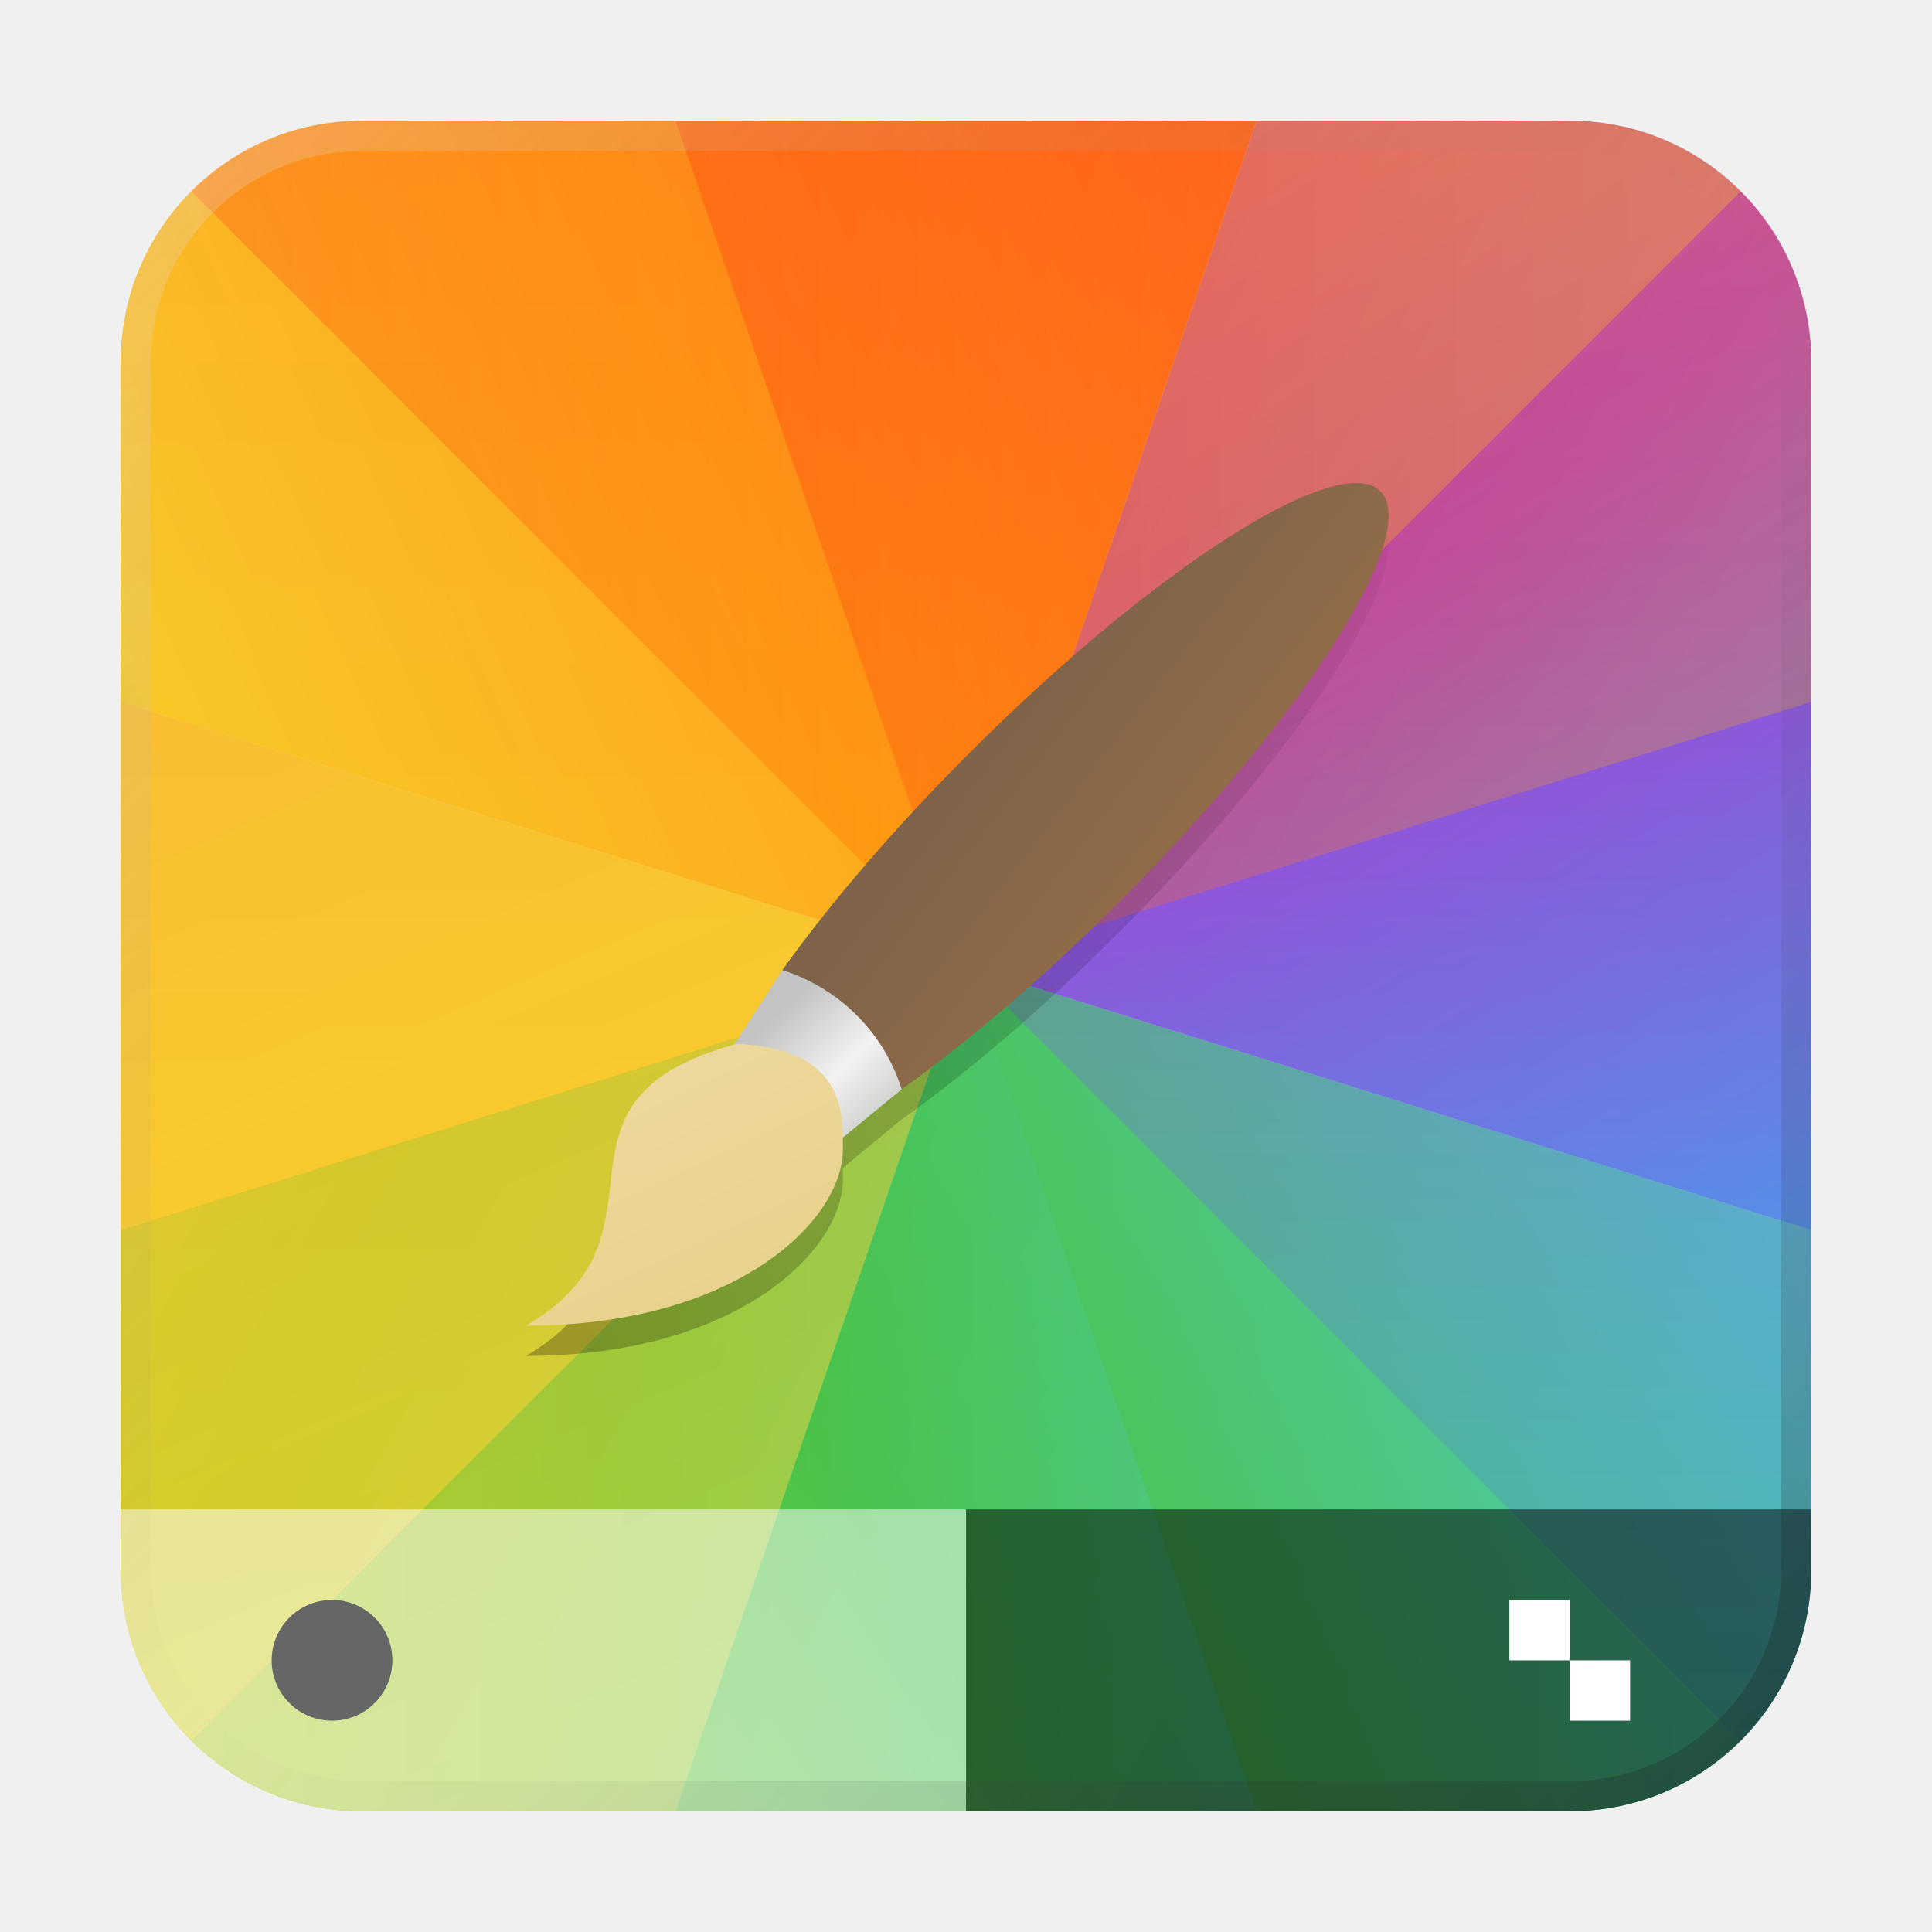
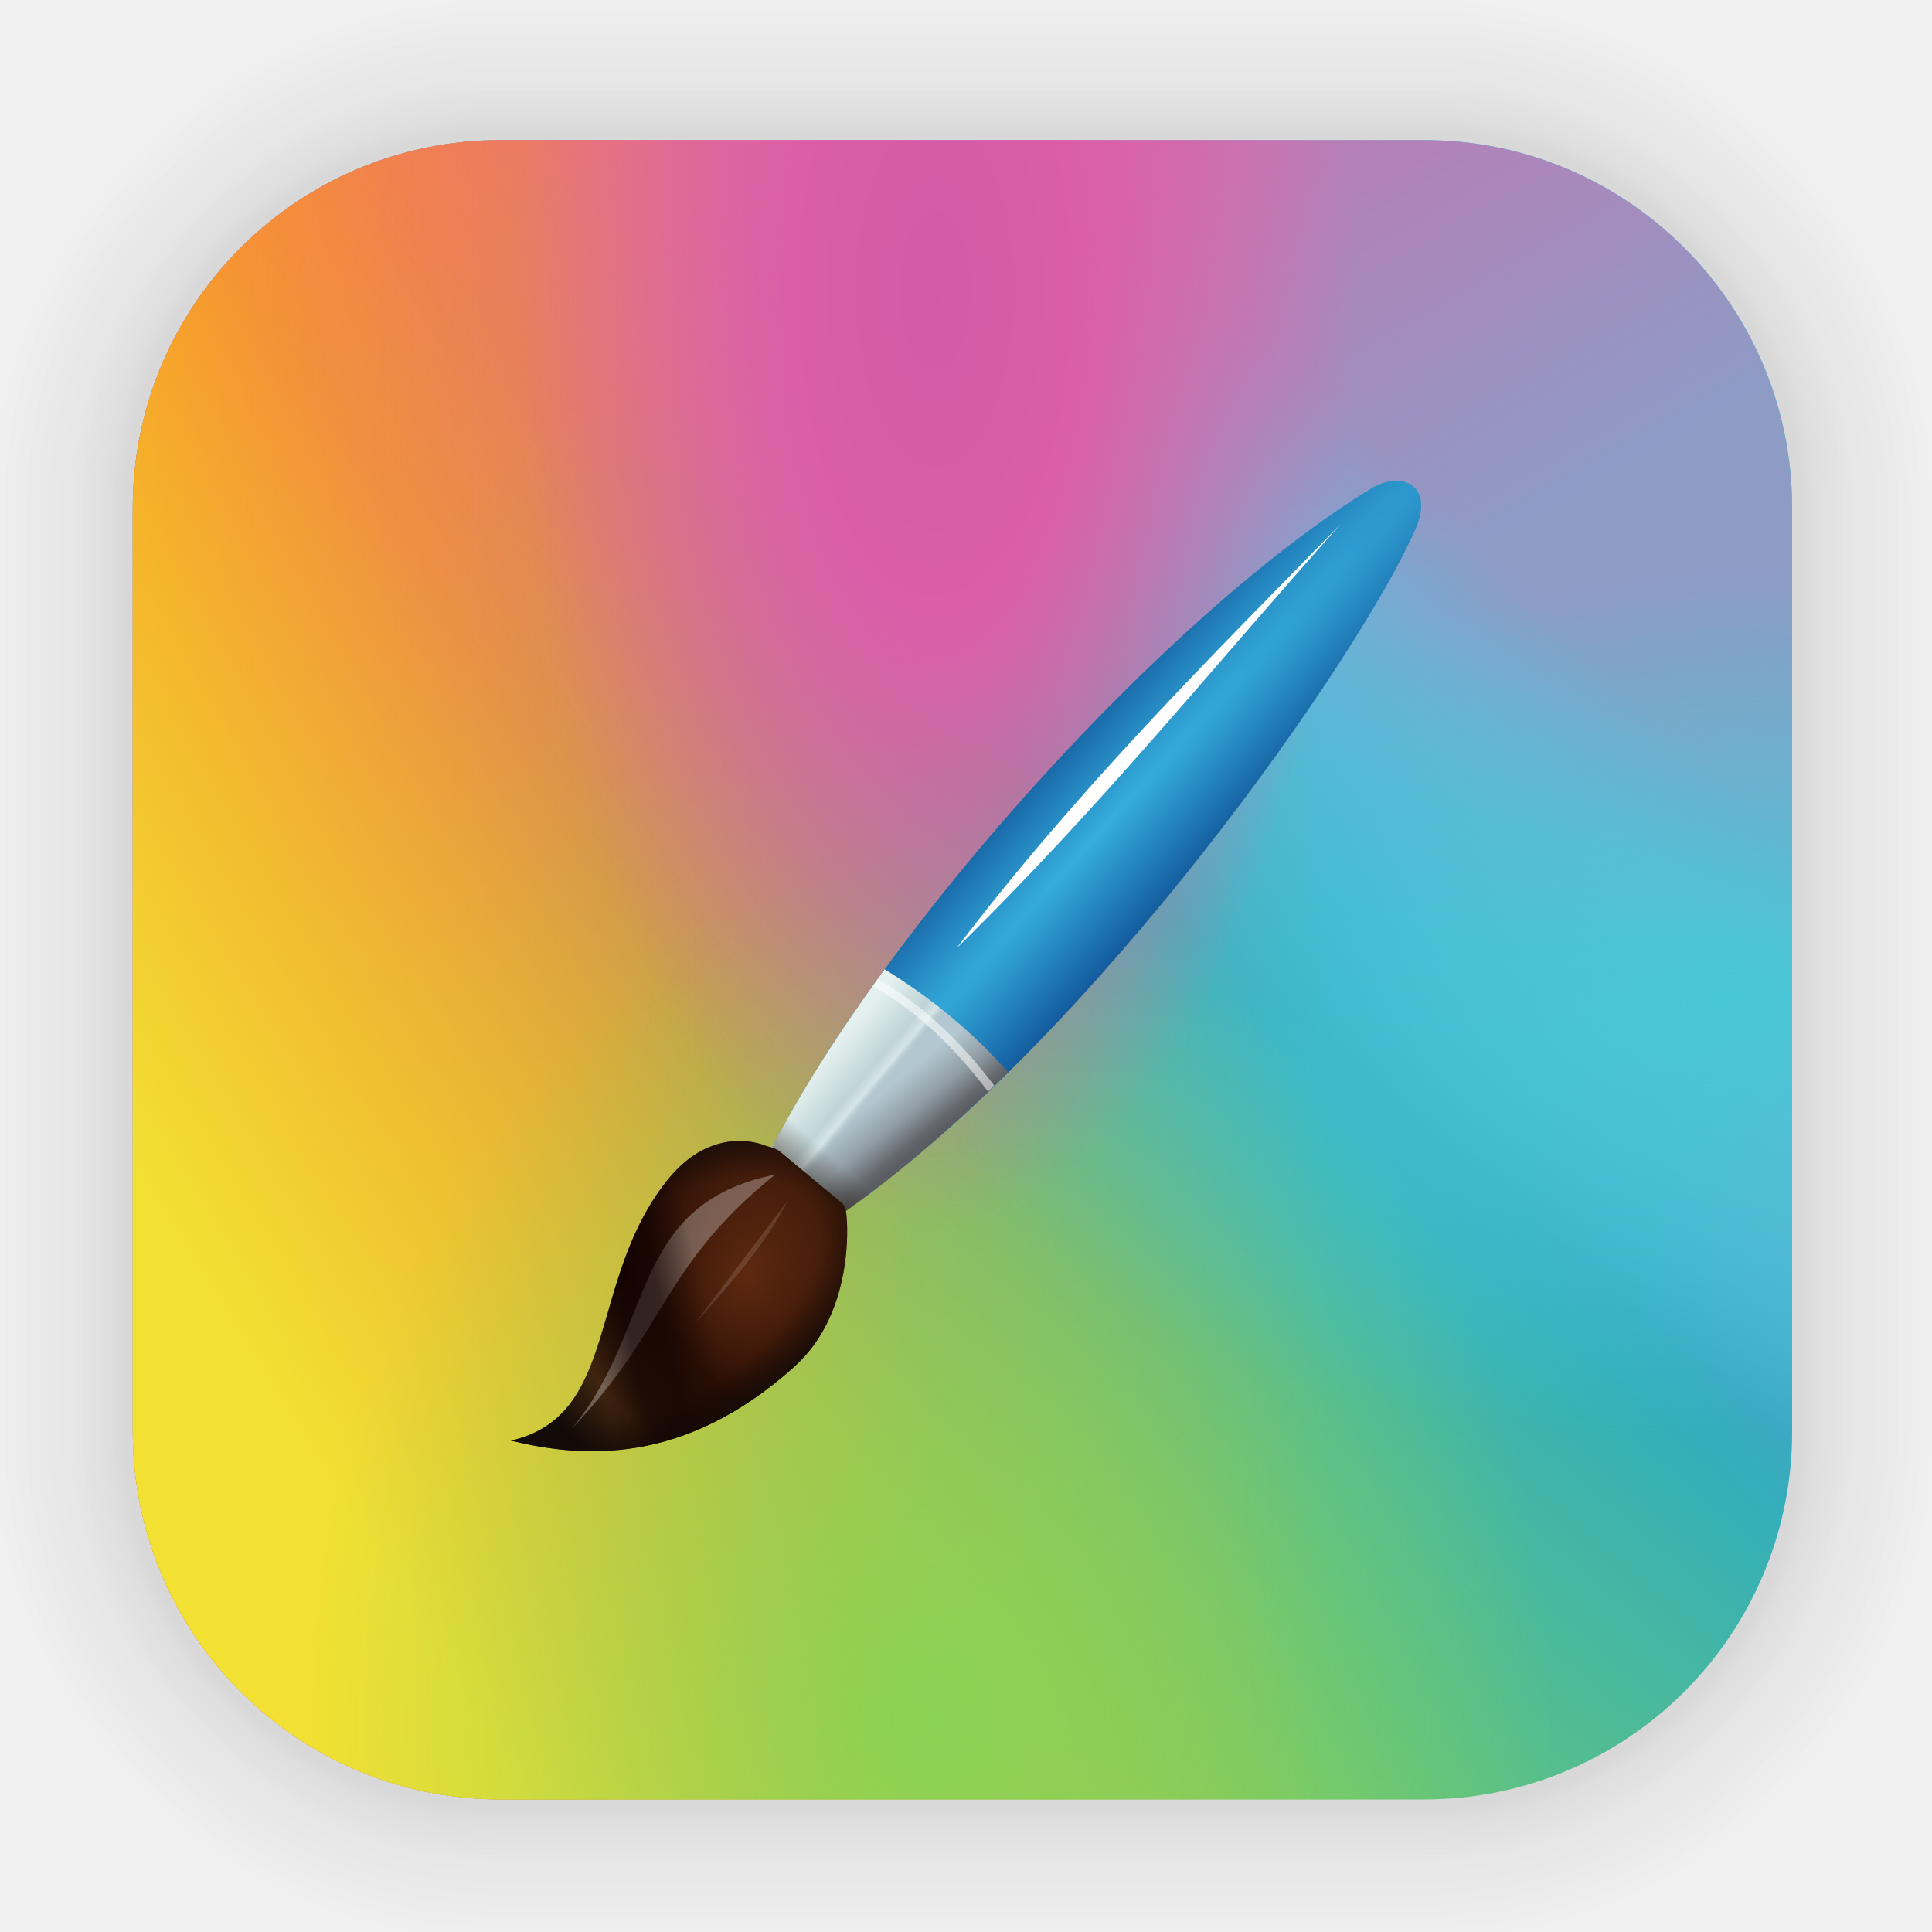
- <svg xmlns="http://www.w3.org/2000/svg" xmlns:xlink="http://www.w3.org/1999/xlink" width="64" height="64" viewBox="0 0 16.933 16.933" version="1.1" id="svg5">
-   <defs id="defs2">
-     <linearGradient id="linearGradient26036">
-       <stop style="stop-color:#000000;stop-opacity:1;" offset="0" id="stop26032" />
-       <stop style="stop-color:#000000;stop-opacity:0;" offset="1" id="stop26034" />
+ <svg xmlns="http://www.w3.org/2000/svg" xmlns:xlink="http://www.w3.org/1999/xlink" width="128" height="128" viewBox="0 0 33.867 33.867" version="1.1" id="svg1716">
+   <defs id="defs1710">
+     <linearGradient gradientUnits="userSpaceOnUse" y2="17.062" x2="31.484" y1="30.456" x1="19.978" id="linearGradient1302" xlink:href="#linearGradient1300" gradientTransform="translate(-0.06864888,-0.0629348)" />
+     <linearGradient id="linearGradient1300">
+       <stop id="stop1296" offset="0" style="stop-color:#6ec96e;stop-opacity:1" />
+       <stop style="stop-color:#2dacc2;stop-opacity:1" offset="0.645" id="stop1308" />
+       <stop id="stop1298" offset="1" style="stop-color:#21e5ff;stop-opacity:1" />
    </linearGradient>
-     <linearGradient id="linearGradient25649">
-       <stop style="stop-color:#745f4b;stop-opacity:1;" offset="0" id="stop25645" />
-       <stop style="stop-color:#ad7845;stop-opacity:1" offset="1" id="stop25647" />
+     <linearGradient gradientUnits="userSpaceOnUse" y2="17.276" x2="23.434" y1="17.062" x1="2.396" id="linearGradient1318" xlink:href="#linearGradient1316" gradientTransform="translate(-0.06864888,-0.0629348)" />
+     <linearGradient id="linearGradient1316">
+       <stop id="stop1312" offset="0" style="stop-color:#f58832;stop-opacity:1;" />
+       <stop id="stop1314" offset="1" style="stop-color:#f58832;stop-opacity:0" />
    </linearGradient>
-     <linearGradient id="linearGradient24055">
-       <stop style="stop-color:#c3c3c3;stop-opacity:1;" offset="0" id="stop24051" />
-       <stop style="stop-color:#f2f2f2;stop-opacity:1" offset="0.5" id="stop24093" />
-       <stop style="stop-color:#c3c3c3;stop-opacity:0.995" offset="1" id="stop24053" />
+     <linearGradient gradientUnits="userSpaceOnUse" y2="15.939" x2="19.999" y1="9.644" x1="26.084" id="linearGradient1340" xlink:href="#linearGradient1338" gradientTransform="translate(-0.06864888,-0.0629348)" />
+     <linearGradient id="linearGradient1338">
+       <stop id="stop1334" offset="0" style="stop-color:#8e9bc5;stop-opacity:1;" />
+       <stop id="stop1336" offset="1" style="stop-color:#8e9bc5;stop-opacity:0;" />
    </linearGradient>
-     <linearGradient id="linearGradient23795">
-       <stop style="stop-color:#e7ce82;stop-opacity:1;" offset="0" id="stop23791" />
-       <stop style="stop-color:#efdda9;stop-opacity:1" offset="1" id="stop23793" />
+     <linearGradient gradientUnits="userSpaceOnUse" y2="15.233" x2="16.186" y1="1.544" x1="8.362" id="linearGradient1728" xlink:href="#linearGradient1726" gradientTransform="translate(-0.06864888,-0.0629348)" />
+     <linearGradient id="linearGradient1726">
+       <stop id="stop1722" offset="0" style="stop-color:#e45fa8;stop-opacity:1;" />
+       <stop id="stop1724" offset="1" style="stop-color:#e45fa8;stop-opacity:0;" />
    </linearGradient>
-     <linearGradient id="linearGradient12750">
-       <stop style="stop-color:#f5e224;stop-opacity:1;" offset="0" id="stop12746" />
-       <stop style="stop-color:#fbaf38;stop-opacity:1" offset="1" id="stop12748" />
+     <linearGradient gradientUnits="userSpaceOnUse" y2="9.652" x2="16.255" y1="9.652" x1="1.982" id="linearGradient1738" xlink:href="#linearGradient1736" gradientTransform="translate(-0.06864888,-0.0629348)" />
+     <linearGradient id="linearGradient1736">
+       <stop id="stop1732" offset="0" style="stop-color:#fb931d;stop-opacity:1" />
+       <stop id="stop1734" offset="1" style="stop-color:#f49324;stop-opacity:0;" />
    </linearGradient>
-     <linearGradient id="linearGradient10500">
-       <stop style="stop-color:#cc54ac;stop-opacity:1" offset="0" id="stop10496" />
-       <stop style="stop-color:#aa3ad4;stop-opacity:1" offset="0.33" id="stop12074" />
-       <stop style="stop-color:#24c2f5;stop-opacity:1" offset="1" id="stop10498" />
+     <linearGradient y2="18.88" x2="16.941" y1="25.871" x1="5.709" gradientUnits="userSpaceOnUse" id="linearGradient1354" xlink:href="#linearGradient1350" gradientTransform="translate(-0.06864888,-0.0629348)" />
+     <linearGradient id="linearGradient1350">
+       <stop id="stop1346" offset="0" style="stop-color:#f2e033;stop-opacity:1" />
+       <stop style="stop-color:#eddc38;stop-opacity:0.094;" offset="0.752" id="stop1356" />
+       <stop id="stop1348" offset="1" style="stop-color:#eddc38;stop-opacity:0;" />
    </linearGradient>
-     <linearGradient id="linearGradient9660">
-       <stop style="stop-color:#f5e224;stop-opacity:1" offset="0" id="stop9656" />
-       <stop style="stop-color:#ff910c;stop-opacity:1" offset="0.502" id="stop10600" />
-       <stop style="stop-color:#ff2a2a;stop-opacity:1" offset="1" id="stop9658" />
+     <radialGradient gradientTransform="matrix(0.7500106,0,0,1,4.166169,-0.0629348)" gradientUnits="userSpaceOnUse" r="14.544" fy="30.236" fx="16.198" cy="30.236" cx="16.198" id="radialGradient1366" xlink:href="#linearGradient1364" />
+     <linearGradient id="linearGradient1364">
+       <stop id="stop1360" offset="0" style="stop-color:#8ad254;stop-opacity:1;" />
+       <stop id="stop1362" offset="1" style="stop-color:#8ad254;stop-opacity:0;" />
    </linearGradient>
-     <linearGradient id="linearGradient7032">
-       <stop style="stop-color:#f5e224;stop-opacity:1" offset="0" id="stop7028" />
-       <stop style="stop-color:#47c12a;stop-opacity:1" offset="0.35" id="stop13300" />
-       <stop style="stop-color:#50cbc3;stop-opacity:1" offset="0.75" id="stop13494" />
-       <stop style="stop-color:#24c2f5;stop-opacity:1" offset="1" id="stop7030" />
+     <radialGradient gradientTransform="matrix(0.9469123,-0.09208031,0.05011362,0.5153458,0.6623241,11.24538)" gradientUnits="userSpaceOnUse" r="14.544" fy="17.566" fx="30.351" cy="17.566" cx="30.351" id="radialGradient1762" xlink:href="#linearGradient1760" />
+     <linearGradient id="linearGradient1760">
+       <stop id="stop1756" offset="0" style="stop-color:#47c7d7;stop-opacity:1;" />
+       <stop id="stop1758" offset="1" style="stop-color:#47c7d7;stop-opacity:0;" />
    </linearGradient>
-     <linearGradient xlink:href="#linearGradient7032" id="linearGradient7034" x1="2.91" y1="19.579" x2="20.637" y2="8.467" gradientUnits="userSpaceOnUse" gradientTransform="scale(3.779527)" />
-     <linearGradient xlink:href="#linearGradient9660" id="linearGradient9662" x1="-1.587" y1="4.233" x2="11.377" y2="-1.587" gradientUnits="userSpaceOnUse" gradientTransform="scale(3.779527)" />
-     <linearGradient xlink:href="#linearGradient10500" id="linearGradient10336" x1="9.525" y1="1.323" x2="16.404" y2="11.906" gradientUnits="userSpaceOnUse" gradientTransform="scale(3.779527)" />
-     <linearGradient xlink:href="#linearGradient12750" id="linearGradient12752" x1="5.292" y1="18.785" x2="-1.058" y2="3.969" gradientUnits="userSpaceOnUse" gradientTransform="scale(3.779527)" />
-     <linearGradient xlink:href="#linearGradient7032" id="linearGradient14975" x1="-4.233" y1="10.054" x2="12.965" y2="19.579" gradientUnits="userSpaceOnUse" gradientTransform="scale(3.779527)" />
-     <linearGradient xlink:href="#linearGradient7032" id="linearGradient15304" x1="-1.587" y1="20.108" x2="19.05" y2="20.108" gradientUnits="userSpaceOnUse" gradientTransform="scale(3.779527)" />
-     <linearGradient xlink:href="#linearGradient10500" id="linearGradient16094" x1="18.521" y1="-1.587" x2="18.521" y2="17.992" gradientUnits="userSpaceOnUse" gradientTransform="scale(3.779527)" />
-     <linearGradient xlink:href="#linearGradient10500" id="linearGradient16547" x1="18.521" y1="-1.323" x2="18.521" y2="18.785" gradientUnits="userSpaceOnUse" gradientTransform="scale(3.779527)" />
-     <linearGradient xlink:href="#linearGradient12750" id="linearGradient17613" x1="-1.587" y1="19.05" x2="-1.587" y2="-2.117" gradientUnits="userSpaceOnUse" gradientTransform="matrix(3.779527,0,0,3.779527,-1.3606299e-5,0)" />
-     <linearGradient xlink:href="#linearGradient12750" id="linearGradient18523" x1="-1.058" y1="18.256" x2="-1.058" y2="-1.852" gradientUnits="userSpaceOnUse" gradientTransform="scale(3.779527)" />
-     <linearGradient xlink:href="#linearGradient9660" id="linearGradient19232" x1="23.019" y1="7.938" x2="7.937" y2="0.529" gradientUnits="userSpaceOnUse" gradientTransform="scale(3.779527)" />
-     <linearGradient xlink:href="#linearGradient9660" id="linearGradient20001" x1="19.579" y1="-0.529" x2="-2.646" y2="-0.529" gradientUnits="userSpaceOnUse" gradientTransform="matrix(3.779527,0,0,3.779527,-1.927559e-5,0)" />
-     <linearGradient xlink:href="#linearGradient37218" id="linearGradient1781" x1="2.8346456e-08" y1="2.2677165e-07" x2="64" y2="64" gradientUnits="userSpaceOnUse" gradientTransform="scale(0.2645833)" />
-     <linearGradient id="linearGradient37218">
-       <stop style="stop-color:#ffffff;stop-opacity:1" offset="0" id="stop37214" />
-       <stop style="stop-color:#717171;stop-opacity:0.004" offset="0.497" id="stop37220" />
-       <stop style="stop-color:#000000;stop-opacity:1" offset="1" id="stop37216" />
+     <radialGradient r="14.544" fy="5.155" fx="16.462" cy="5.155" cx="16.462" gradientTransform="matrix(0.5053927,0,0,1.129482,8.073488,-0.7303583)" gradientUnits="userSpaceOnUse" id="radialGradient1750" xlink:href="#linearGradient1746" />
+     <linearGradient id="linearGradient1746">
+       <stop id="stop1742" offset="0" style="stop-color:#d25ba8;stop-opacity:1" />
+       <stop style="stop-color:#dc5da8;stop-opacity:1" offset="0.343" id="stop1752" />
+       <stop id="stop1744" offset="1" style="stop-color:#ea60a8;stop-opacity:0;" />
    </linearGradient>
-     <linearGradient xlink:href="#linearGradient23795" id="linearGradient23797" x1="6.727" y1="13.029" x2="4.742" y2="8.796" gradientUnits="userSpaceOnUse" gradientTransform="translate(0,-0.5291666)" />
-     <linearGradient xlink:href="#linearGradient24055" id="linearGradient24057" x1="6.365" y1="9.853" x2="7.374" y2="10.912" gradientUnits="userSpaceOnUse" gradientTransform="translate(0,-0.5291666)" />
-     <linearGradient xlink:href="#linearGradient25649" id="linearGradient25651" x1="6.857" y1="7.419" x2="11.642" y2="11.123" gradientUnits="userSpaceOnUse" gradientTransform="translate(0,-0.5291666)" />
-     <linearGradient xlink:href="#linearGradient26036" id="linearGradient26038" x1="3.023" y1="12.159" x2="13.759" y2="4.222" gradientUnits="userSpaceOnUse" gradientTransform="translate(0,-0.2645689)" />
+     <radialGradient xlink:href="#linearGradient1420" id="radialGradient1465" cx="61.89" cy="11.58" fx="61.89" fy="11.58" r="3.903" gradientTransform="matrix(0.9115998,-0.4386627,7.857085,16.32807,-59.32722,-165.158)" gradientUnits="userSpaceOnUse" />
+     <linearGradient id="linearGradient1420">
+       <stop style="stop-color:#35aedd;stop-opacity:1" offset="0" id="stop1416" />
+       <stop style="stop-color:#012f7c;stop-opacity:1" offset="0.659" id="stop1467" />
+       <stop style="stop-color:#02355d;stop-opacity:1" offset="1" id="stop1418" />
+     </linearGradient>
+     <linearGradient xlink:href="#linearGradient1480" id="linearGradient1482" x1="54.388" y1="9.739" x2="55.335" y2="9.088" gradientUnits="userSpaceOnUse" gradientTransform="translate(31.30803,-18.39231)" />
+     <linearGradient id="linearGradient1480">
+       <stop style="stop-color:#b3c7d0;stop-opacity:1" offset="0" id="stop1476" />
+       <stop id="stop1486" offset="0.493" style="stop-color:#919da5;stop-opacity:1" />
+       <stop id="stop1484" offset="0.856" style="stop-color:#666a6f;stop-opacity:1" />
+       <stop style="stop-color:#5a5d62;stop-opacity:1" offset="1" id="stop1478" />
+     </linearGradient>
+     <linearGradient xlink:href="#linearGradient1494" id="linearGradient1496" x1="53.335" y1="10.173" x2="54.316" y2="9.739" gradientUnits="userSpaceOnUse" gradientTransform="translate(31.30803,-18.39231)" />
+     <linearGradient id="linearGradient1494">
+       <stop style="stop-color:#e4f0ee;stop-opacity:1" offset="0" id="stop1490" />
+       <stop id="stop1500" offset="0.681" style="stop-color:#c0d4d8;stop-opacity:1" />
+       <stop id="stop1498" offset="0.869" style="stop-color:#d6e4e7;stop-opacity:1" />
+       <stop style="stop-color:#b3c7cf;stop-opacity:0" offset="1" id="stop1492" />
+     </linearGradient>
+     <linearGradient xlink:href="#linearGradient1353" id="linearGradient1355" x1="55.793" y1="-0.993" x2="58.714" y2="3.383" gradientUnits="userSpaceOnUse" gradientTransform="translate(26.32605,-14.83346)" />
+     <linearGradient id="linearGradient1353">
+       <stop style="stop-color:#120b08;stop-opacity:1" offset="0" id="stop1349" />
+       <stop id="stop1357" offset="0.191" style="stop-color:#3f240f;stop-opacity:1" />
+       <stop style="stop-color:#0e0000;stop-opacity:1" offset="0.488" id="stop1359" />
+       <stop style="stop-color:#311408;stop-opacity:1" offset="1" id="stop1351" />
+     </linearGradient>
+     <radialGradient xlink:href="#linearGradient1381" id="radialGradient1383" cx="58.066" cy="2.387" fx="58.066" fy="2.387" r="2.396" gradientTransform="matrix(1,0,0,1.297502,26.32605,-15.34305)" gradientUnits="userSpaceOnUse" />
+     <linearGradient id="linearGradient1381">
+       <stop style="stop-color:#5e290f;stop-opacity:1;" offset="0" id="stop1377" />
+       <stop style="stop-color:#5e290f;stop-opacity:0;" offset="1" id="stop1379" />
+     </linearGradient>
+     <radialGradient xlink:href="#linearGradient1367" id="radialGradient1371" gradientUnits="userSpaceOnUse" gradientTransform="matrix(0.7632668,-0.6460823,1.17197,1.384538,37.73288,21.27788)" cx="56.919" cy="1.764" fx="56.919" fy="1.764" r="2.396" />
+     <linearGradient id="linearGradient1367">
+       <stop style="stop-color:#050100;stop-opacity:0" offset="0" id="stop1363" />
+       <stop id="stop1373" offset="0.673" style="stop-color:#130702;stop-opacity:0" />
+       <stop style="stop-color:#140d0b;stop-opacity:1" offset="1" id="stop1365" />
+     </linearGradient>
+     <linearGradient xlink:href="#linearGradient1395" id="linearGradient1399" gradientUnits="userSpaceOnUse" x1="55.993" y1="0.314" x2="57.789" y2="1.271" gradientTransform="translate(26.32605,-14.83346)" />
+     <linearGradient id="linearGradient1395">
+       <stop style="stop-color:#100201;stop-opacity:0" offset="0" id="stop1391" />
+       <stop id="stop1405" offset="0.314" style="stop-color:#100201;stop-opacity:0.588" />
+       <stop style="stop-color:#100201;stop-opacity:0.588;" offset="0.491" id="stop1409" />
+       <stop id="stop1407" offset="0.63" style="stop-color:#100201;stop-opacity:0.586" />
+       <stop style="stop-color:#100201;stop-opacity:0;" offset="1" id="stop1393" />
+     </linearGradient>
+     <linearGradient xlink:href="#linearGradient1550" id="linearGradient1552" x1="58.15" y1="3.691" x2="58.797" y2="5.011" gradientUnits="userSpaceOnUse" gradientTransform="translate(26.32605,-14.83346)" />
+     <linearGradient id="linearGradient1550">
+       <stop style="stop-color:#231407;stop-opacity:1;" offset="0" id="stop1545" />
+       <stop style="stop-color:#231407;stop-opacity:0;" offset="1" id="stop1547" />
+     </linearGradient>
  </defs>
-   <g id="g21300">
-     <path id="rect2058" style="fill:url(#linearGradient9662);fill-opacity:1;stroke-width:1" d="M 12,4 C 7.568,4 4,7.568 4,12 V 23.25 L 32,32 41.625,4 Z" transform="scale(0.2645833)" />
-     <path id="rect2159" style="fill:url(#linearGradient10336);fill-opacity:1;stroke-width:1" d="M 41.625,4 32,32 60,40.75 V 12 C 60,7.568 56.432,4 52,4 Z" transform="scale(0.2645833)" />
-     <path id="rect16420" style="opacity:0.3;fill:url(#linearGradient16547);fill-opacity:1;stroke-width:1" d="M 60,23.25 32,32 41.625,60 H 52 c 4.432,0 8,-3.568 8,-8 z" transform="scale(0.2645833)" />
-     <path id="rect2564" style="fill:url(#linearGradient12752);fill-opacity:1;stroke-width:1" d="M 4,23.25 V 52 c 0,4.432 3.568,8 8,8 H 22.375 L 32,32 Z" transform="scale(0.2645833)" />
-     <path id="path3075" style="fill:url(#linearGradient7034);fill-opacity:1;stroke-width:1" d="M 32,32 22.375,60 H 52 c 4.432,0 8,-3.568 8,-8 V 40.75 Z" transform="scale(0.2645833)" />
-     <path id="rect1611" style="opacity:0.3;fill:url(#linearGradient15304);fill-opacity:1;stroke-width:1" d="M 32,32 6.338,57.662 C 7.784,59.108 9.784,60 12,60 h 40 c 2.216,0 4.216,-0.892 5.662,-2.338 z" transform="scale(0.2645833)" />
-     <path id="rect14716" style="opacity:0.3;fill:url(#linearGradient14975);fill-opacity:1;stroke-width:1" d="M 32,32 4,40.75 V 52 c 0,4.432 3.568,8 8,8 h 29.625 z" transform="scale(0.2645833)" />
-     <path id="rect18358" style="opacity:0.3;fill:url(#linearGradient18523);fill-opacity:1;stroke-width:1" d="M 12,4 C 7.568,4 4,7.568 4,12 V 40.75 L 32,32 22.375,4 Z" transform="scale(0.2645833)" />
-     <path id="rect846" style="opacity:0.3;fill:url(#linearGradient17613);fill-opacity:1;stroke-width:1" d="M 6.338,6.338 C 4.892,7.784 4,9.784 4,12 v 40 c 0,2.216 0.892,4.216 2.338,5.662 L 32,32 Z" transform="scale(0.2645833)" />
-     <path id="rect15967" style="opacity:0.35;fill:url(#linearGradient16094);fill-opacity:1;stroke-width:1" d="M 57.662,6.338 32,32 57.662,57.662 C 59.108,56.216 60,54.216 60,52 V 12 C 60,9.784 59.108,7.784 57.662,6.338 Z" transform="scale(0.2645833)" />
-     <path id="rect19105" style="opacity:0.3;fill:url(#linearGradient19232);fill-opacity:1;stroke-width:1" d="M 22.375,4 32,32 60,23.25 V 12 C 60,7.568 56.432,4 52,4 Z" transform="scale(0.2645833)" />
-     <path id="rect19836" style="opacity:0.35;fill:url(#linearGradient20001);fill-opacity:1;stroke-width:1" d="M 12,4 C 9.784,4 7.784,4.892 6.338,6.338 L 32,32 57.662,6.338 C 56.216,4.892 54.216,4 52,4 Z" transform="scale(0.2645833)" />
+   <g id="layer1">
+     <g style="opacity:0.295" transform="matrix(0.9757321,0,0,0.9757321,-65.81703,-37.26603)" id="g1702">
+       <rect ry="6.61" rx="6.61" y="40.71" x="69.84" height="29.811" width="29.811" id="rect1634" style="fill:none;fill-opacity:1;stroke:#000000;stroke-width:0.1;stroke-linecap:round;stroke-linejoin:round;stroke-miterlimit:4;stroke-dasharray:none;stroke-opacity:0.02" />
+       <rect style="fill:none;fill-opacity:1;stroke:#000000;stroke-width:0.2;stroke-linecap:round;stroke-linejoin:round;stroke-miterlimit:4;stroke-dasharray:none;stroke-opacity:0.02" id="rect1638" width="29.811" height="29.811" x="69.84" y="40.71" rx="6.61" ry="6.61" />
+       <rect ry="6.61" rx="6.61" y="40.71" x="69.84" height="29.811" width="29.811" id="rect1640" style="fill:none;fill-opacity:1;stroke:#000000;stroke-width:0.3;stroke-linecap:round;stroke-linejoin:round;stroke-miterlimit:4;stroke-dasharray:none;stroke-opacity:0.02" />
+       <rect style="fill:none;fill-opacity:1;stroke:#000000;stroke-width:0.4;stroke-linecap:round;stroke-linejoin:round;stroke-miterlimit:4;stroke-dasharray:none;stroke-opacity:0.02" id="rect1642" width="29.811" height="29.811" x="69.84" y="40.71" rx="6.61" ry="6.61" />
+       <rect ry="6.61" rx="6.61" y="40.71" x="69.84" height="29.811" width="29.811" id="rect1644" style="fill:none;fill-opacity:1;stroke:#000000;stroke-width:0.5;stroke-linecap:round;stroke-linejoin:round;stroke-miterlimit:4;stroke-dasharray:none;stroke-opacity:0.02" />
+       <rect style="fill:none;fill-opacity:1;stroke:#000000;stroke-width:0.6;stroke-linecap:round;stroke-linejoin:round;stroke-miterlimit:4;stroke-dasharray:none;stroke-opacity:0.02" id="rect1646" width="29.811" height="29.811" x="69.84" y="40.71" rx="6.61" ry="6.61" />
+       <rect ry="6.61" rx="6.61" y="40.71" x="69.84" height="29.811" width="29.811" id="rect1648" style="fill:none;fill-opacity:1;stroke:#000000;stroke-width:0.7;stroke-linecap:round;stroke-linejoin:round;stroke-miterlimit:4;stroke-dasharray:none;stroke-opacity:0.02" />
+       <rect style="fill:none;fill-opacity:1;stroke:#000000;stroke-width:0.8;stroke-linecap:round;stroke-linejoin:round;stroke-miterlimit:4;stroke-dasharray:none;stroke-opacity:0.02" id="rect1650" width="29.811" height="29.811" x="69.84" y="40.71" rx="6.61" ry="6.61" />
+       <rect ry="6.61" rx="6.61" y="40.71" x="69.84" height="29.811" width="29.811" id="rect1652" style="fill:none;fill-opacity:1;stroke:#000000;stroke-width:1;stroke-linecap:round;stroke-linejoin:round;stroke-miterlimit:4;stroke-dasharray:none;stroke-opacity:0.02" />
+       <rect style="fill:none;fill-opacity:1;stroke:#000000;stroke-width:1.2;stroke-linecap:round;stroke-linejoin:round;stroke-miterlimit:4;stroke-dasharray:none;stroke-opacity:0.02" id="rect1654" width="29.811" height="29.811" x="69.84" y="40.71" rx="6.61" ry="6.61" />
+       <rect ry="6.61" rx="6.61" y="40.71" x="69.84" height="29.811" width="29.811" id="rect1656" style="fill:none;fill-opacity:1;stroke:#000000;stroke-width:1.4;stroke-linecap:round;stroke-linejoin:round;stroke-miterlimit:4;stroke-dasharray:none;stroke-opacity:0.02" />
+       <rect style="fill:none;fill-opacity:1;stroke:#000000;stroke-width:1.6;stroke-linecap:round;stroke-linejoin:round;stroke-miterlimit:4;stroke-dasharray:none;stroke-opacity:0.02" id="rect1658" width="29.811" height="29.811" x="69.84" y="40.71" rx="6.61" ry="6.61" />
+       <rect ry="6.61" rx="6.61" y="40.71" x="69.84" height="29.811" width="29.811" id="rect1660" style="fill:none;fill-opacity:1;stroke:#000000;stroke-width:1.8;stroke-linecap:round;stroke-linejoin:round;stroke-miterlimit:4;stroke-dasharray:none;stroke-opacity:0.02" />
+       <rect style="fill:none;fill-opacity:1;stroke:#000000;stroke-width:2;stroke-linecap:round;stroke-linejoin:round;stroke-miterlimit:4;stroke-dasharray:none;stroke-opacity:0.02" id="rect1662" width="29.811" height="29.811" x="69.84" y="40.71" rx="6.61" ry="6.61" />
+       <rect ry="6.61" rx="6.61" y="40.71" x="69.84" height="29.811" width="29.811" id="rect1664" style="fill:none;fill-opacity:1;stroke:#000000;stroke-width:2.2;stroke-linecap:round;stroke-linejoin:round;stroke-miterlimit:4;stroke-dasharray:none;stroke-opacity:0.02" />
+       <rect style="fill:none;fill-opacity:1;stroke:#000000;stroke-width:2.6;stroke-linecap:round;stroke-linejoin:round;stroke-miterlimit:4;stroke-dasharray:none;stroke-opacity:0.02" id="rect1666" width="29.811" height="29.811" x="69.84" y="40.71" rx="6.61" ry="6.61" />
+       <rect ry="6.61" rx="6.61" y="40.71" x="69.84" height="29.811" width="29.811" id="rect1668" style="fill:none;fill-opacity:1;stroke:#000000;stroke-width:3;stroke-linecap:round;stroke-linejoin:round;stroke-miterlimit:4;stroke-dasharray:none;stroke-opacity:0.02" />
+       <rect style="fill:none;fill-opacity:1;stroke:#000000;stroke-width:3.4;stroke-linecap:round;stroke-linejoin:round;stroke-miterlimit:4;stroke-dasharray:none;stroke-opacity:0.02" id="rect1670" width="29.811" height="29.811" x="69.84" y="40.71" rx="6.61" ry="6.61" />
+       <rect ry="6.61" rx="6.61" y="40.71" x="69.84" height="29.811" width="29.811" id="rect1672" style="fill:none;fill-opacity:1;stroke:#000000;stroke-width:3.8;stroke-linecap:round;stroke-linejoin:round;stroke-miterlimit:4;stroke-dasharray:none;stroke-opacity:0.02" />
+       <rect style="fill:none;fill-opacity:1;stroke:#000000;stroke-width:4.2;stroke-linecap:round;stroke-linejoin:round;stroke-miterlimit:4;stroke-dasharray:none;stroke-opacity:0.02" id="rect1674" width="29.811" height="29.811" x="69.84" y="40.71" rx="6.61" ry="6.61" />
+       <rect ry="6.61" rx="6.61" y="40.71" x="69.84" height="29.811" width="29.811" id="rect1676" style="fill:none;fill-opacity:1;stroke:#000000;stroke-width:4.6;stroke-linecap:round;stroke-linejoin:round;stroke-miterlimit:4;stroke-dasharray:none;stroke-opacity:0.02" />
+       <rect style="fill:none;fill-opacity:1;stroke:#000000;stroke-width:5;stroke-linecap:round;stroke-linejoin:round;stroke-miterlimit:4;stroke-dasharray:none;stroke-opacity:0.02" id="rect1678" width="29.811" height="29.811" x="69.84" y="40.71" rx="6.61" ry="6.61" />
+     </g>
+     <rect ry="6.449" rx="6.449" y="2.456" x="2.328" height="29.087" width="29.087" id="rect849" style="fill:url(#linearGradient1302);fill-opacity:1;stroke-width:2.688;stroke-linecap:round;stroke-linejoin:round;stroke-miterlimit:4;stroke-dasharray:none" />
+     <rect style="fill:url(#linearGradient1318);fill-opacity:1;stroke-width:2.688;stroke-linecap:round;stroke-linejoin:round;stroke-miterlimit:4;stroke-dasharray:none" id="rect1310" width="29.087" height="29.087" x="2.328" y="2.456" rx="6.449" ry="6.449" />
+     <rect style="fill:url(#linearGradient1340);fill-opacity:1;stroke-width:2.688;stroke-linecap:round;stroke-linejoin:round;stroke-miterlimit:4;stroke-dasharray:none" id="rect1332" width="29.087" height="29.087" x="2.328" y="2.456" rx="6.449" ry="6.449" />
+     <rect style="fill:url(#linearGradient1728);fill-opacity:1;stroke-width:2.688;stroke-linecap:round;stroke-linejoin:round;stroke-miterlimit:4;stroke-dasharray:none" id="rect1720" width="29.087" height="29.087" x="2.328" y="2.456" rx="6.449" ry="6.449" />
+     <rect ry="6.449" rx="6.449" y="2.456" x="2.328" height="29.087" width="29.087" id="rect1730" style="fill:url(#linearGradient1738);fill-opacity:1;stroke-width:2.688;stroke-linecap:round;stroke-linejoin:round;stroke-miterlimit:4;stroke-dasharray:none" />
+     <rect style="fill:url(#linearGradient1354);fill-opacity:1;stroke-width:2.688;stroke-linecap:round;stroke-linejoin:round;stroke-miterlimit:4;stroke-dasharray:none" id="rect1344" width="29.087" height="29.087" x="2.328" y="2.456" rx="6.449" ry="6.449" />
+     <rect ry="6.449" rx="6.449" y="2.456" x="2.328" height="29.087" width="29.087" id="rect1358" style="fill:url(#radialGradient1366);fill-opacity:1;stroke-width:2.688;stroke-linecap:round;stroke-linejoin:round;stroke-miterlimit:4;stroke-dasharray:none" />
+     <rect ry="6.449" rx="6.449" y="2.456" x="2.328" height="29.087" width="29.087" id="rect1754" style="fill:url(#radialGradient1762);fill-opacity:1;stroke-width:2.688;stroke-linecap:round;stroke-linejoin:round;stroke-miterlimit:4;stroke-dasharray:none" />
+     <rect style="fill:url(#radialGradient1750);fill-opacity:1;stroke-width:2.688;stroke-linecap:round;stroke-linejoin:round;stroke-miterlimit:4;stroke-dasharray:none" id="rect1740" width="29.087" height="29.087" x="2.328" y="2.456" rx="6.449" ry="6.449" />
+     <g id="g1566" transform="matrix(0.9599835,0.2800565,0.2800565,-0.9599835,-64.46847,-13.07184)">
+       <path id="path1414" d="m 84.175,-10.01 c 0.832,4.286 4.052,10.977 6.874,14.056 0.455,0.449 1.012,0.283 0.921,-0.472 -0.3,-2.396 -2.879,-10.088 -6.26,-14.316 z" style="opacity:1;fill:url(#radialGradient1465);fill-opacity:1;stroke:none;stroke-width:0.265px;stroke-linecap:butt;stroke-linejoin:miter;stroke-opacity:1" />
+       <path id="path1469" d="m 86.302,-5.755 c 1.743,3.099 2.989,6.114 4.383,9.027 -1.536,-2.875 -3.152,-5.804 -4.383,-9.027 z" style="fill:#ffffff;fill-opacity:1;stroke:none;stroke-width:0.265px;stroke-linecap:butt;stroke-linejoin:miter;stroke-opacity:1" />
+       <path id="path1471" d="m 85.711,-10.742 -1.535,0.732 c 0.207,1.064 0.561,2.277 1.019,3.546 0.955,-0.262 1.816,-0.638 2.584,-1.124 -0.643,-1.153 -1.335,-2.237 -2.068,-3.154 z" style="fill:url(#linearGradient1482);fill-opacity:1;stroke:none;stroke-width:0.265px;stroke-linecap:butt;stroke-linejoin:miter;stroke-opacity:1" />
+       <path style="fill:url(#linearGradient1496);fill-opacity:1;stroke:none;stroke-width:0.265px;stroke-linecap:butt;stroke-linejoin:miter;stroke-opacity:1" d="m 85.711,-10.742 -1.535,0.732 c 0.207,1.064 0.561,2.277 1.019,3.546 0.955,-0.262 1.816,-0.638 2.584,-1.124 -0.643,-1.153 -1.335,-2.237 -2.068,-3.154 z" id="path1488" />
+       <path id="path1502" d="m 87.534,-8.012 c -0.756,0.564 -1.564,0.992 -2.455,1.211 0.017,0.048 0.032,0.095 0.049,0.143 0.904,-0.224 1.722,-0.658 2.482,-1.223 -0.025,-0.044 -0.05,-0.087 -0.075,-0.13 z" style="color:#000000;font-style:normal;font-variant:normal;font-weight:normal;font-stretch:normal;font-size:medium;line-height:normal;font-family:sans-serif;font-variant-ligatures:normal;font-variant-position:normal;font-variant-caps:normal;font-variant-numeric:normal;font-variant-alternates:normal;font-feature-settings:normal;text-indent:0;text-align:start;text-decoration:none;text-decoration-line:none;text-decoration-style:solid;text-decoration-color:#000000;letter-spacing:normal;word-spacing:normal;text-transform:none;writing-mode:lr-tb;direction:ltr;text-orientation:mixed;dominant-baseline:auto;baseline-shift:baseline;text-anchor:start;white-space:normal;shape-padding:0;clip-rule:nonzero;display:inline;overflow:visible;visibility:visible;opacity:1;isolation:auto;mix-blend-mode:normal;color-interpolation:sRGB;color-interpolation-filters:linearRGB;solid-color:#000000;solid-opacity:1;vector-effect:none;fill:#ffffff;fill-opacity:0.532;fill-rule:nonzero;stroke:none;stroke-width:0.15;stroke-linecap:butt;stroke-linejoin:miter;stroke-miterlimit:4;stroke-dasharray:none;stroke-dashoffset:0;stroke-opacity:1;color-rendering:auto;image-rendering:auto;shape-rendering:auto;text-rendering:auto;enable-background:accumulate" />
+       <path id="path1347" d="m 81.217,-16.23 c 1.714,0.952 0.504,3.068 1.353,5.145 0.491,1.2 1.47,1.069 1.47,1.069 0.09,-0.004 0.173,0.01 0.274,-0.023 l 1.297,-0.562 c 0.087,-0.038 0.135,-0.141 0.175,-0.259 0,0 0.597,-1.511 -0.159,-2.731 -1.372,-2.217 -3.123,-2.579 -4.41,-2.639 z" style="fill:url(#linearGradient1355);fill-opacity:1;stroke:none;stroke-width:0.265px;stroke-linecap:butt;stroke-linejoin:miter;stroke-opacity:1" />
+       <path id="path1375" d="m 81.217,-16.23 c 1.714,0.952 0.504,3.068 1.353,5.145 0.491,1.2 1.47,1.069 1.47,1.069 0.09,-0.004 0.173,0.01 0.274,-0.023 l 1.297,-0.562 c 0.087,-0.038 0.135,-0.141 0.175,-0.259 0,0 0.597,-1.511 -0.159,-2.731 -1.372,-2.217 -3.123,-2.579 -4.41,-2.639 z" style="fill:url(#radialGradient1383);fill-opacity:1;stroke:none;stroke-width:0.265px;stroke-linecap:butt;stroke-linejoin:miter;stroke-opacity:1" />
+       <path style="fill:url(#radialGradient1371);fill-opacity:1;stroke:none;stroke-width:0.265px;stroke-linecap:butt;stroke-linejoin:miter;stroke-opacity:1" d="m 81.217,-16.23 c 1.714,0.952 0.504,3.068 1.353,5.145 0.491,1.2 1.47,1.069 1.47,1.069 0.09,-0.004 0.173,0.01 0.274,-0.023 l 1.297,-0.562 c 0.087,-0.038 0.135,-0.141 0.175,-0.259 0,0 0.597,-1.511 -0.159,-2.731 -1.372,-2.217 -3.123,-2.579 -4.41,-2.639 z" id="path1361" />
+       <path id="path1385" d="m 82.187,-15.723 c 0.913,2.114 -0.152,4.049 2.173,5.268 -1.455,-2.084 -1.056,-3.117 -2.173,-5.268 z" style="fill:#ffffff;fill-opacity:0.291;stroke:none;stroke-width:0.265px;stroke-linecap:butt;stroke-linejoin:miter;stroke-opacity:1" />
+       <path id="path1387" d="m 83.731,-13.378 c 0.388,0.822 0.794,1.637 0.969,2.551 z" style="fill:#ffffff;fill-opacity:0.127;stroke:none;stroke-width:0.265px;stroke-linecap:butt;stroke-linejoin:miter;stroke-opacity:1" />
+       <path id="path1389" d="m 82.984,-15.891 -0.783,1.432 c 0.07,0.988 -0.116,2.187 0.369,3.373 0.063,0.155 0.135,0.287 0.212,0.401 0.688,-1.203 1.547,-2.675 2.197,-3.788 -0.641,-0.738 -1.328,-1.169 -1.994,-1.419 z" style="fill:url(#linearGradient1399);fill-opacity:1;stroke:none;stroke-width:0.265px;stroke-linecap:butt;stroke-linejoin:miter;stroke-opacity:1" />
+       <path id="path1543" d="m 85.711,-10.742 -1.535,0.732 c 0.207,1.064 0.561,2.277 1.019,3.546 0.955,-0.262 1.816,-0.638 2.584,-1.124 -0.643,-1.153 -1.335,-2.237 -2.068,-3.154 z" style="fill:url(#linearGradient1552);fill-opacity:1;stroke:none;stroke-width:0.265px;stroke-linecap:butt;stroke-linejoin:miter;stroke-opacity:1" />
+     </g>
  </g>
-   <path id="rect21811" style="opacity:1;fill:url(#linearGradient24057);fill-opacity:1;stroke-width:0.265" d="M 6.857,8.502 7.786,8.663 7.903,9.547 7.174,10.147 6.365,9.264 Z" />
-   <path id="path42" d="M 11.945,4.237 C 11.387,4.167 9.932,5.163 8.499,6.597 7.859,7.237 7.283,7.905 6.857,8.502 7.356,8.661 7.745,9.048 7.903,9.547 8.499,9.122 9.168,8.546 9.808,7.907 11.435,6.28 12.46,4.668 12.099,4.306 c -0.037,-0.038 -0.089,-0.061 -0.154,-0.069 z" style="fill:url(#linearGradient25651);fill-opacity:1;stroke-width:0.529" />
-   <path d="M 6.462,9.148 C 4.61,9.644 5.999,10.817 4.61,11.619 c 1.853,0 2.778,-0.927 2.778,-1.545 0,-0.308 0.031,-0.875 -0.926,-0.926 z" style="fill:url(#linearGradient23797);fill-opacity:1;stroke-width:0.14" id="path21595" />
-   <path id="rect21811-9" style="opacity:0.3;fill:url(#linearGradient26038);fill-opacity:1;stroke-width:0.265" d="M 12.155,4.666 C 12.023,5.317 11.107,6.607 9.808,7.906 9.168,8.546 8.5,9.122 7.903,9.547 l -0.516,0.424 c 4.49e-4,0.036 5.168e-4,0.071 5.168e-4,0.103 0,0.576 -0.803,1.42 -2.412,1.532 -0.094,0.096 -0.213,0.189 -0.366,0.278 1.853,0 2.778,-0.927 2.778,-1.545 0,-0.032 -6.78e-5,-0.067 -5.168e-4,-0.103 L 7.903,9.811 C 8.5,9.387 9.168,8.811 9.808,8.171 11.319,6.659 12.312,5.161 12.155,4.666 Z" />
-   <path id="rect26368" style="opacity:0.5;fill:#ffffff;stroke-width:0.44" d="m 8.467,13.229 -10e-8,2.646 H 3.175 c -1.173,0 -2.117,-0.944 -2.117,-2.117 v -0.529 z" />
-   <path id="rect26544" style="opacity:0.5;stroke-width:0.458" d="m 15.875,13.229 v 0.529 c 0,1.173 -0.944,2.117 -2.117,2.117 H 8.467 l -10e-8,-2.646 z" />
-   <path id="rect1345" style="opacity:0.3;fill:url(#linearGradient1781);fill-opacity:1;stroke-width:0.265" d="m 3.175,1.058 c -1.173,0 -2.117,0.944 -2.117,2.117 V 13.758 c 0,1.173 0.944,2.117 2.117,2.117 H 13.758 c 1.173,0 2.117,-0.944 2.117,-2.117 V 3.175 c 0,-1.173 -0.944,-2.117 -2.117,-2.117 z m 0,0.265 H 13.758 c 1.026,0 1.852,0.826 1.852,1.852 V 13.758 c 0,1.026 -0.826,1.852 -1.852,1.852 H 3.175 c -1.026,0 -1.852,-0.826 -1.852,-1.852 V 3.175 c 0,-1.026 0.826,-1.852 1.852,-1.852 z" />
-   <path id="rect1839" style="fill:#ffffff;stroke-width:0.231" d="m 13.229,14.023 h 0.529 v 0.529 h 0.529 v 0.529 h -0.529 l 0,-0.529 h -0.529 z" />
-   <circle style="fill:#666666;stroke-width:0.265" id="path2482" cx="2.91" cy="14.552" r="0.529" />
</svg>
